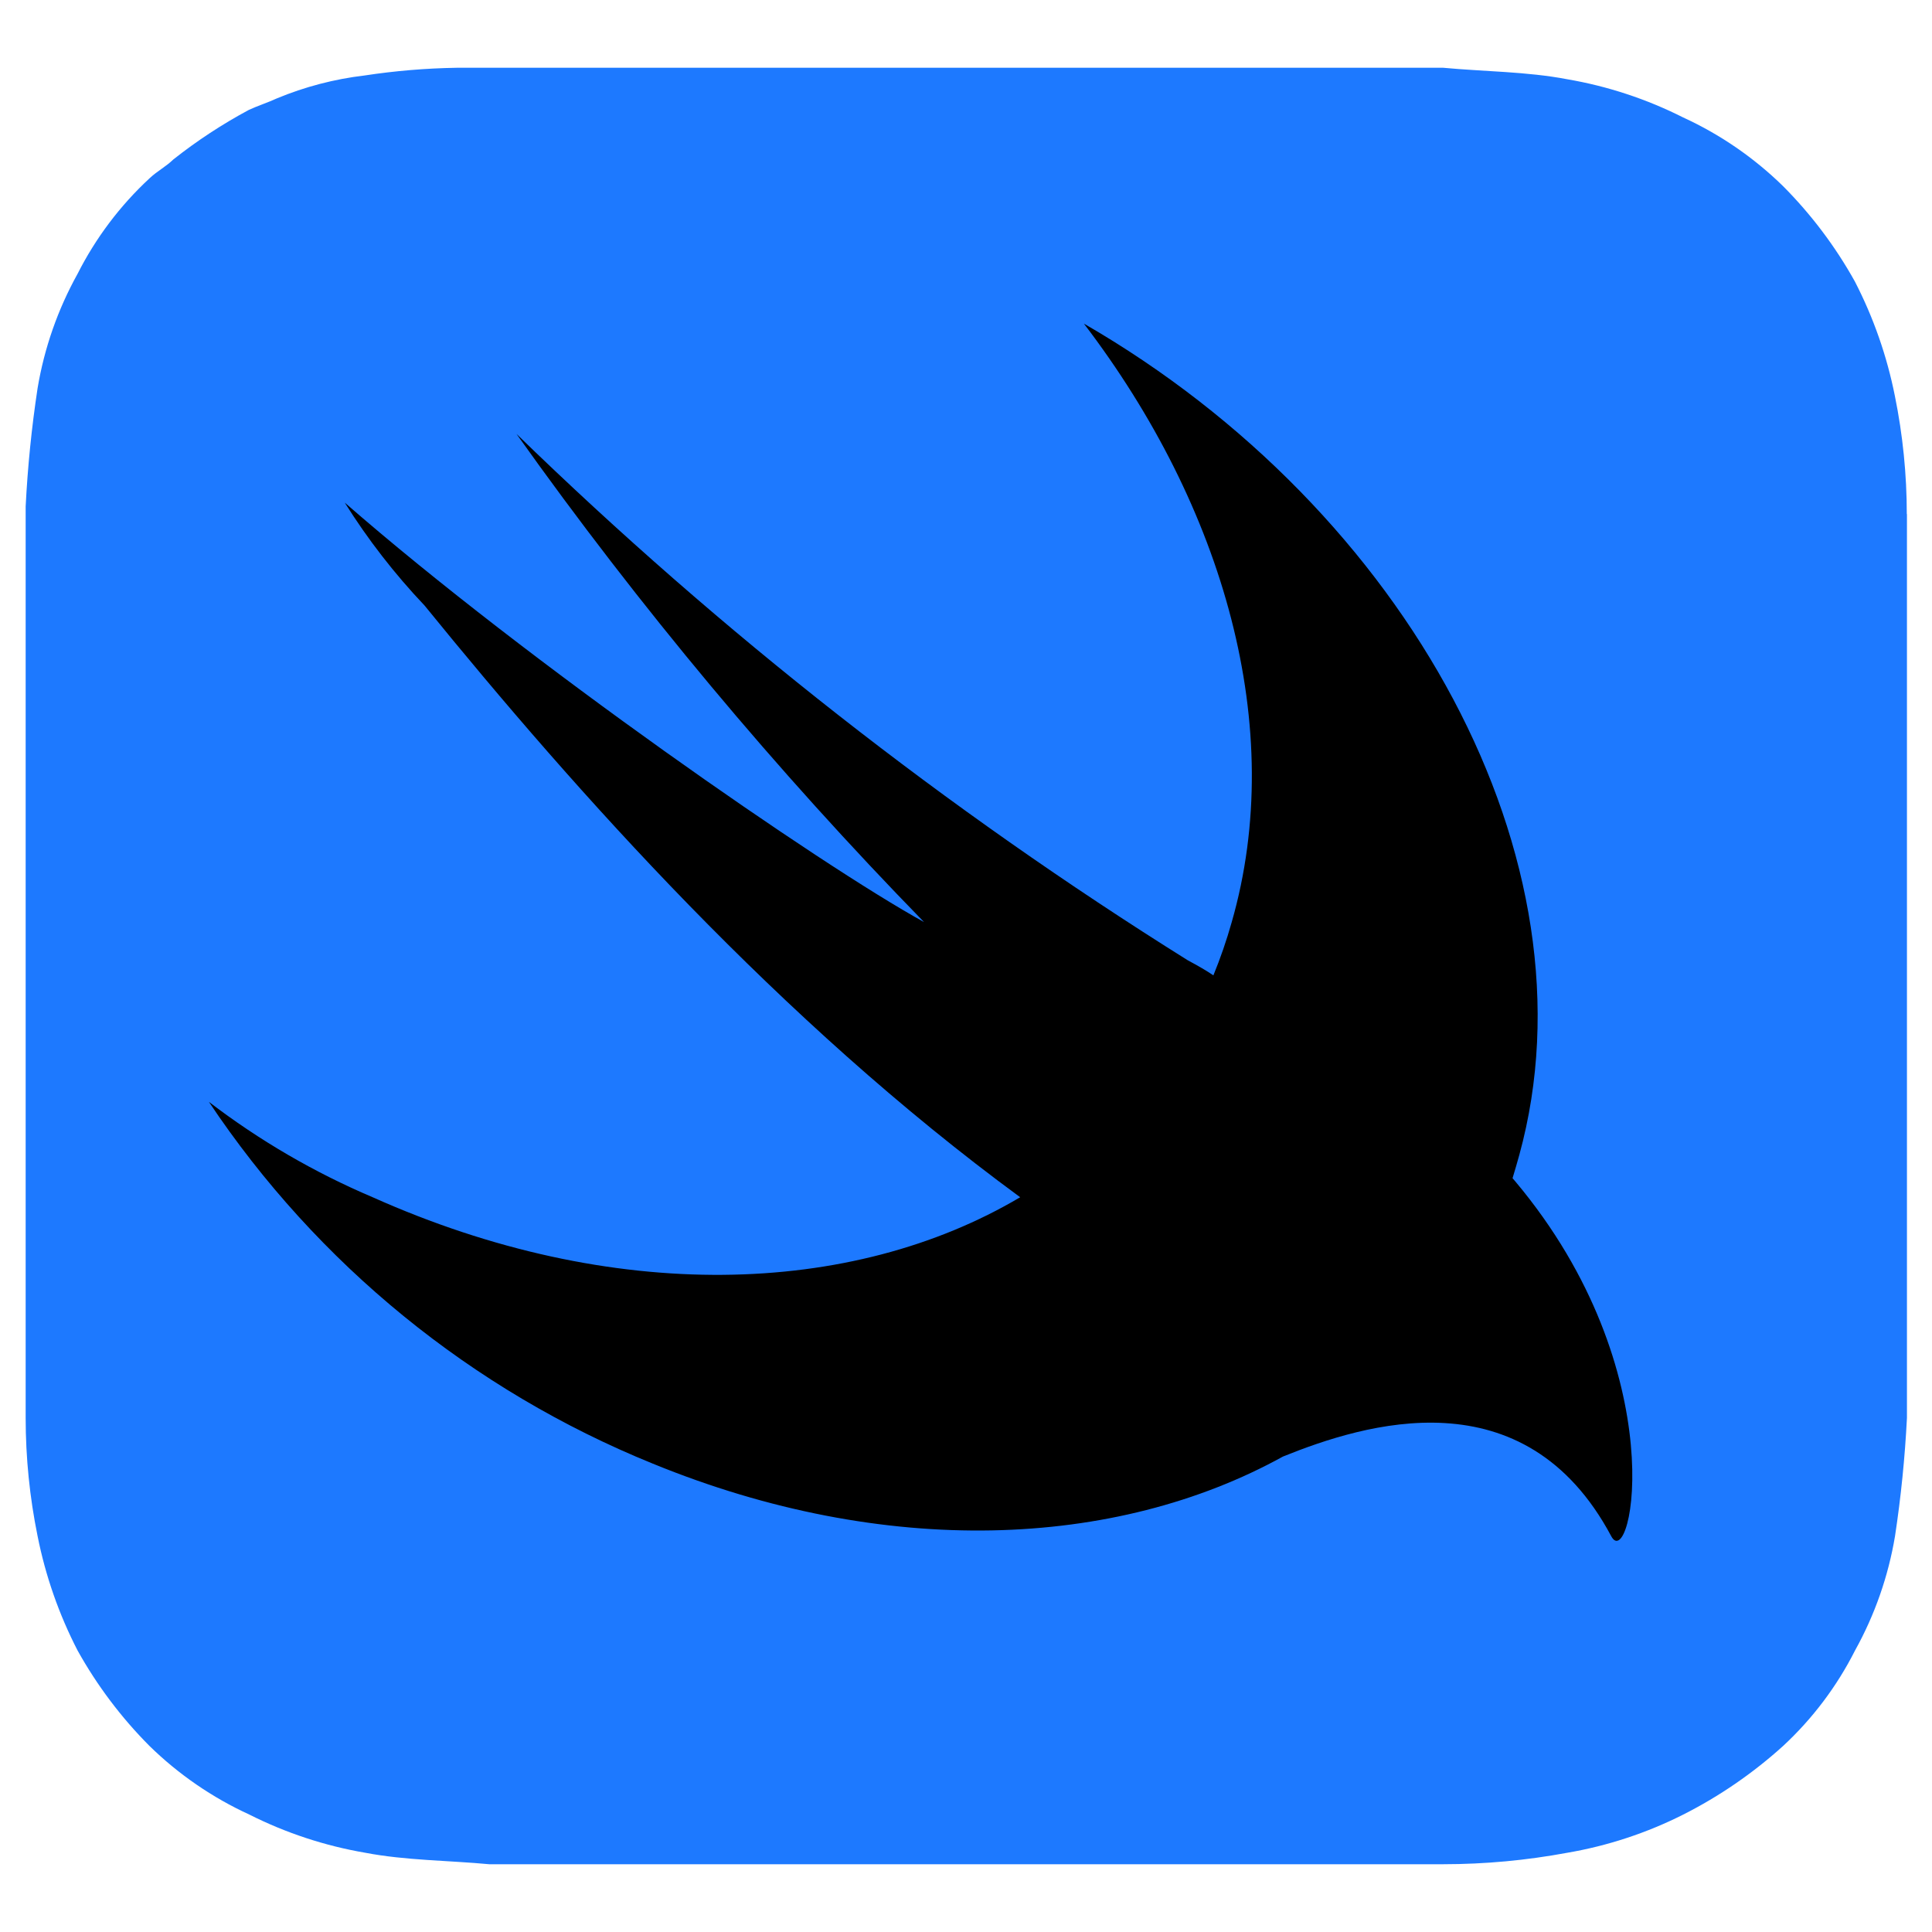
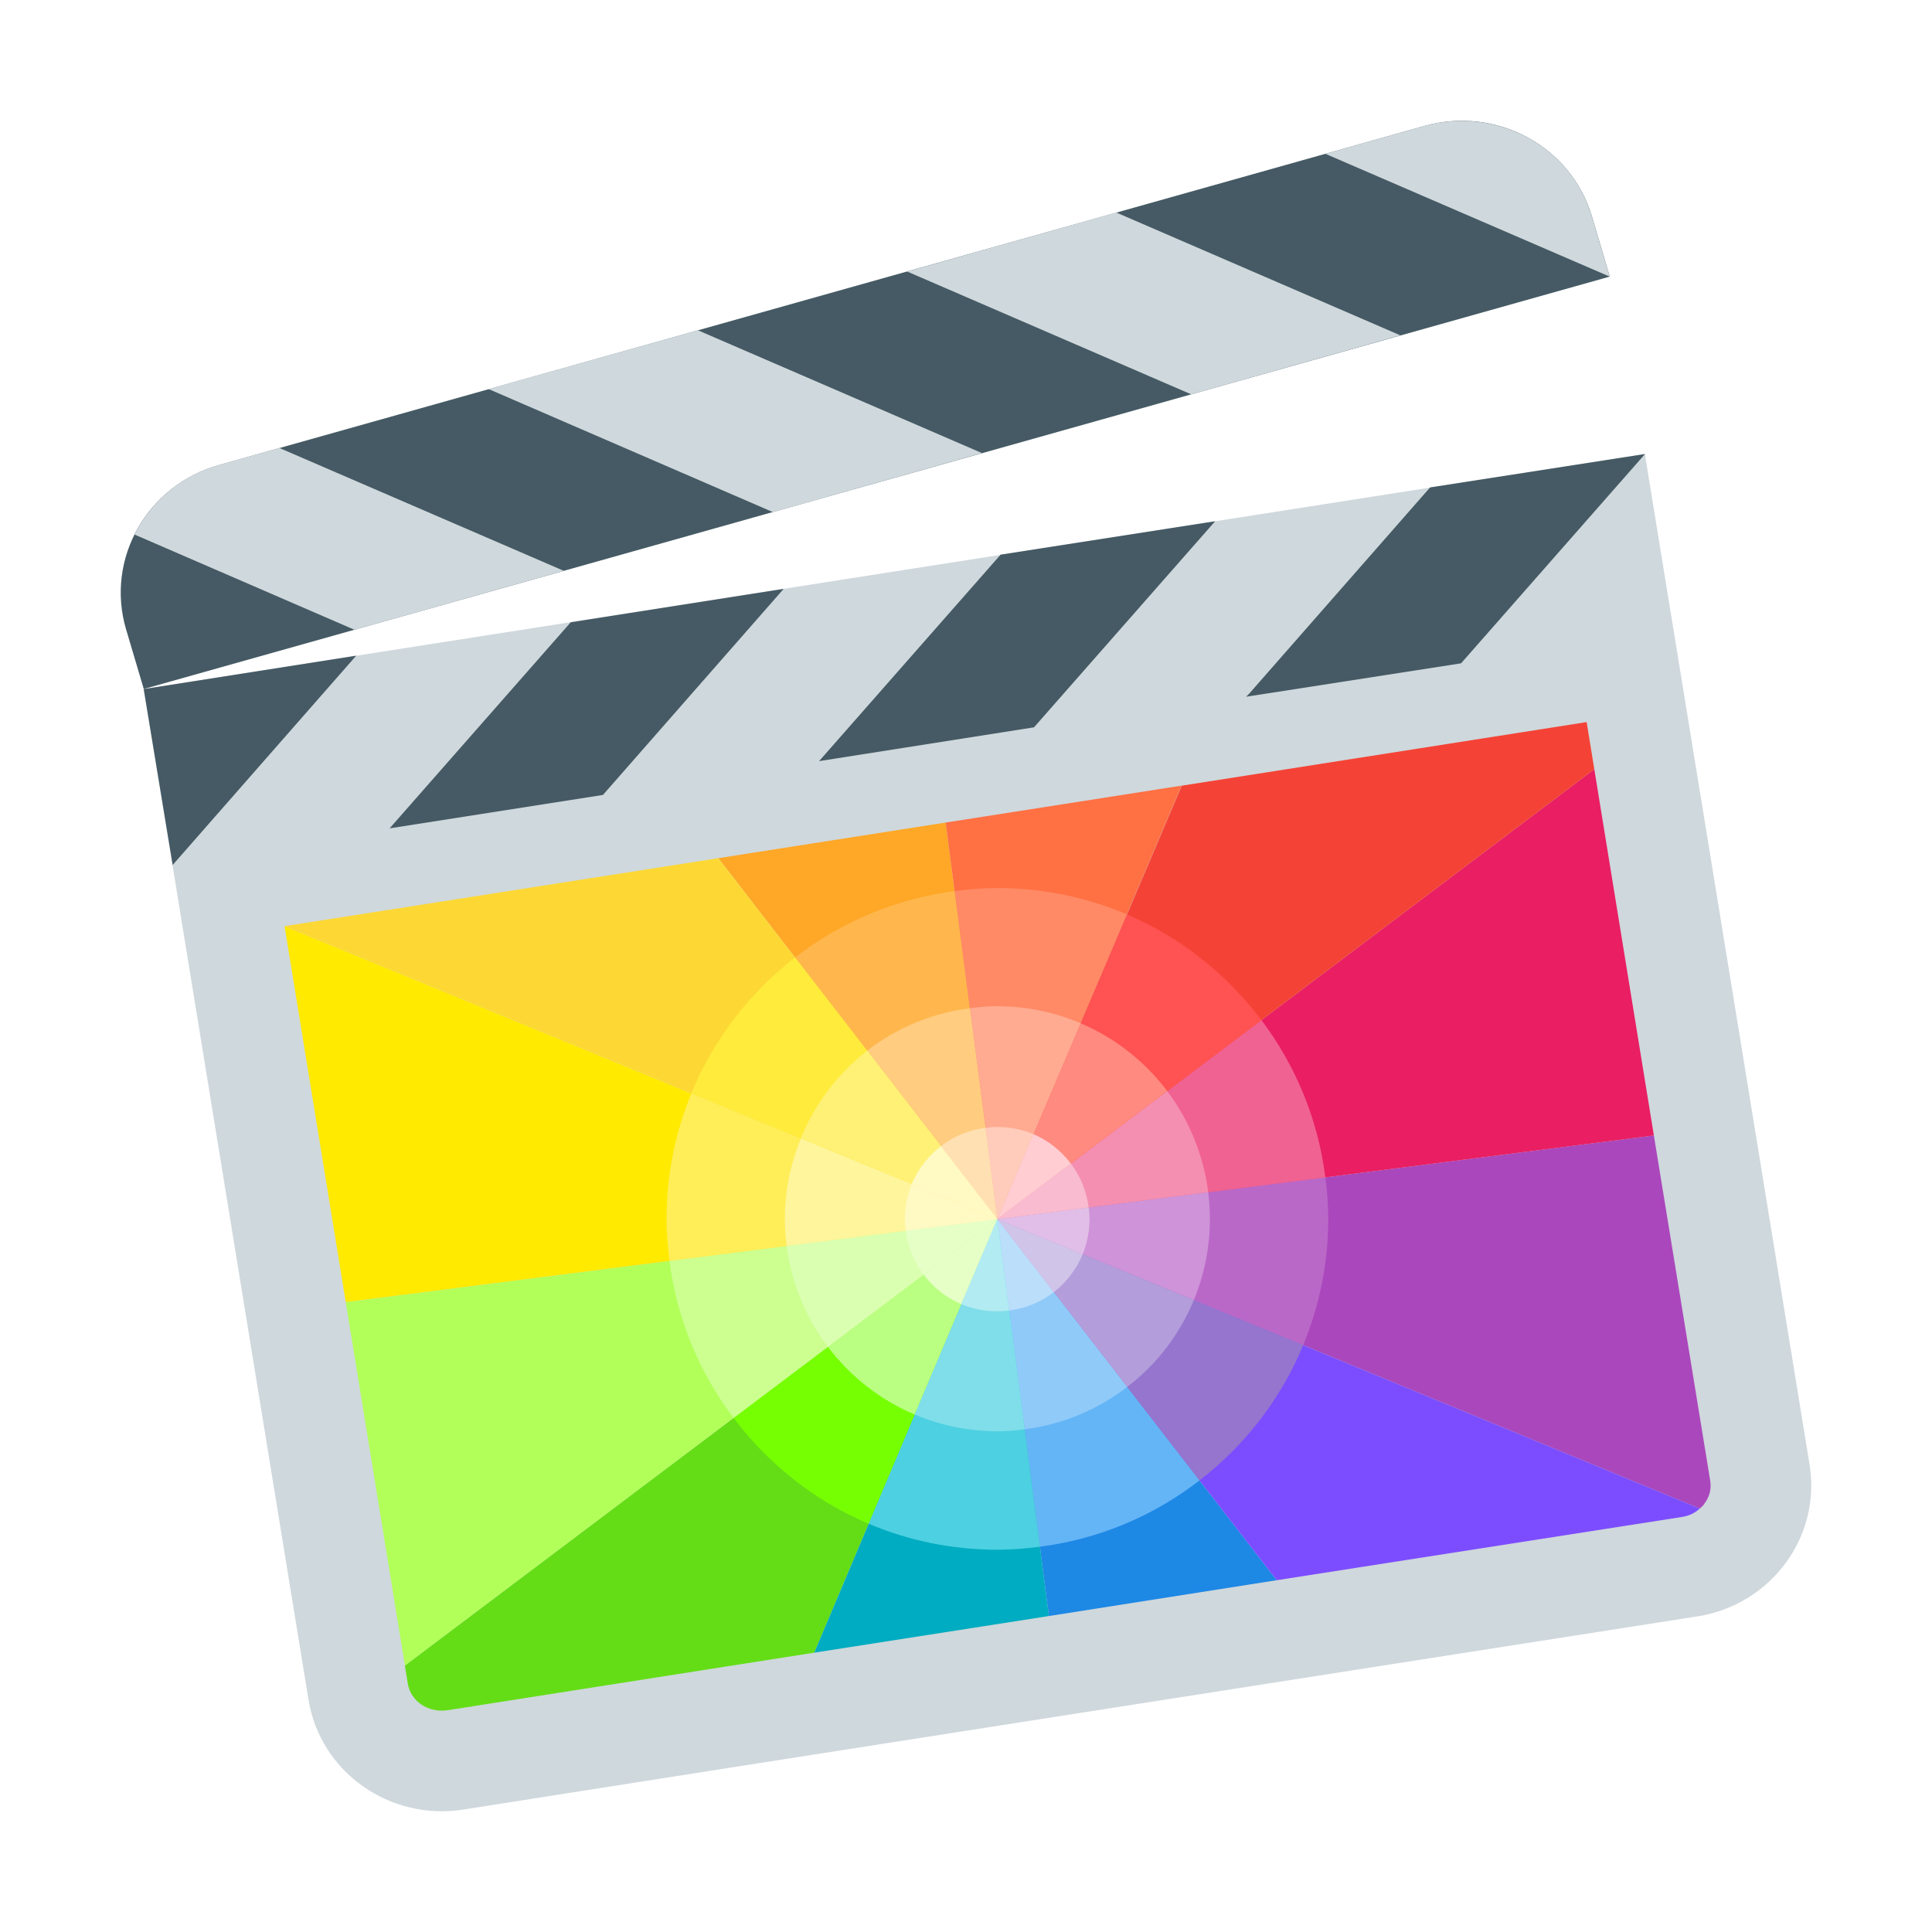
- <svg xmlns="http://www.w3.org/2000/svg" viewBox="0 0 128 128">
-   <path fill="#1d79ff" d="M126.33 34.06a39.32 39.32 0 00-.79-7.83 28.78 28.78 0 00-2.65-7.58 28.84 28.84 0 00-4.76-6.32 23.42 23.42 0 00-6.62-4.55 27.27 27.27 0 00-7.68-2.53c-2.65-.51-5.56-.51-8.21-.76H30.25a45.46 45.46 0 00-6.09.51 21.82 21.82 0 00-5.82 1.52c-.53.25-1.32.51-1.85.76a33.82 33.82 0 00-5 3.28c-.53.51-1.06.76-1.59 1.26a22.41 22.41 0 00-4.76 6.32 23.61 23.61 0 00-2.65 7.58 78.5 78.5 0 00-.79 7.83v60.39a39.32 39.32 0 00.79 7.83 28.78 28.78 0 002.65 7.58 28.84 28.84 0 004.76 6.32 23.42 23.42 0 006.62 4.55 27.27 27.27 0 007.68 2.53c2.65.51 5.56.51 8.21.76h63.22a45.08 45.08 0 008.21-.76 27.27 27.27 0 007.68-2.53 30.13 30.13 0 006.62-4.55 22.41 22.41 0 004.76-6.32 23.61 23.61 0 002.65-7.58 78.49 78.49 0 00.79-7.83V34.06z" />
-   <path fill="#000000" d="M85 96.5c-11.11 6.13-26.38 6.76-41.75.47A64.53 64.53 0 0113.84 73a50 50 0 0010.85 6.32c15.87 7.1 31.73 6.61 42.9 0-15.9-11.66-29.4-26.82-39.46-39.2a43.47 43.47 0 01-5.29-6.82c12.16 10.61 31.5 24 38.38 27.79a271.77 271.77 0 01-27-32.34 266.8 266.8 0 0044.47 34.87c.71.38 1.26.7 1.7 1a32.7 32.7 0 001.21-3.51c3.71-12.89-.53-27.54-9.79-39.67C93.25 33.81 106 57.05 100.66 76.51c-.14.53-.29 1-.45 1.55l.19.22c10.59 12.63 7.68 26 6.35 23.5C101 91 90.37 94.33 85 96.5z" />
+ <svg xmlns="http://www.w3.org/2000/svg" viewBox="0 0 48 48" width="144px" height="144px">
+   <path fill="#cfd8dc" d="M42.17,40.159l-24.004,3.754l-6.656,1.045c-1.831,0.288-3.555-0.934-3.846-2.731L3.573,17.118 l37.293-5.839l4.092,25.108C45.249,38.185,44.001,39.871,42.17,40.159z" />
+   <path fill="#455a64" d="M39.552,5.382c-0.512-1.747-2.377-2.755-4.166-2.252L5.443,11.553 c-1.789,0.503-2.824,2.328-2.313,4.075l0.442,1.49L39.994,6.872L39.552,5.382z" />
+   <polygon fill="#455a64" points="40.87,11.28 36.37,16.4 36.3,16.48 30.96,17.31 31.03,17.24 35.53,12.11" />
+   <polygon fill="#455a64" points="30.19,12.95 25.69,18.07 20.35,18.91 24.86,13.78" />
+   <polygon fill="#455a64" points="19.47,14.63 14.98,19.75 9.68,20.58 14.18,15.46" />
+   <polygon fill="#455a64" points="8.85,16.29 4.36,21.41 4.29,21.49 4.28,21.43 3.57,17.12" />
+   <path fill="#cfd8dc" d="M39.993,6.873l-7.065-3.052l2.457-0.691c0.313-0.088,0.627-0.127,0.935-0.127 c1.461,0,2.81,0.934,3.23,2.378L39.993,6.873z" />
+   <polygon fill="#cfd8dc" points="34.792,8.332 29.597,9.798 22.538,6.746 27.728,5.28 27.733,5.28" />
+   <polygon fill="#cfd8dc" points="24.397,11.257 19.202,12.723 12.137,9.665 17.338,8.205" />
+   <path fill="#cfd8dc" d="M14.007,14.182l-5.2,1.465l-5.464-2.366c0.403-0.813,1.142-1.46,2.099-1.731l1.5-0.42L14.007,14.182 z" />
+   <g>
+     <path fill="#64dd17" d="M24.78,30.29l-4.55,10.77l-9.11,1.43c-0.48,0.07-0.92-0.22-0.99-0.67l-0.07-0.44L24.78,30.29z" />
+     <polygon fill="#1e88e5" points="31.72,39.26 26.06,40.15 24.78,30.29" />
+     <path fill="#ab47bc" d="M42.49,36.79c0.04,0.25-0.05,0.44-0.14,0.56c-0.02,0.04-0.06,0.08-0.12,0.13l-17.45-7.19l16.31-2.08 L42.49,36.79z" />
+     <polygon fill="#b2ff59" points="24.78,30.29 10.06,41.38 8.59,32.35" />
+     <polygon fill="#00acc1" points="26.06,40.15 20.23,41.06 24.78,30.29" />
+     <path fill="#7c4dff" d="M42.23,37.48c-0.1,0.09-0.24,0.18-0.45,0.21l-10.06,1.57l-6.94-8.97L42.23,37.48z" />
+     <polygon fill="#ffea00" points="24.78,30.29 8.59,32.35 7.07,23.01" />
+     <polygon fill="#ffa726" points="24.777,30.289 17.847,21.321 23.496,20.436" />
+     <polygon fill="#fdd835" points="24.78,30.29 7.07,23.01 17.847,21.321" />
+     <polygon fill="#e91e63" points="41.09,28.21 24.78,30.29 39.61,19.11" />
+     <polygon fill="#ff7043" points="29.355,19.519 24.777,30.289 23.496,20.436" />
+     <polygon fill="#f44336" points="39.61,19.11 24.78,30.29 29.36,19.52 39.42,17.94" />
+   </g>
+   <g>
+     <path fill="#76ff03" d="M18.225,35.228c0.866,1.146,2.017,2.063,3.358,2.63l3.197-7.568L18.225,35.228z" />
+     <path fill="#64b5f6" d="M25.836,38.428c1.483-0.191,2.839-0.775,3.965-1.647L24.78,30.29L25.836,38.428z" />
+     <path fill="#ba68c8" d="M32.377,33.42c0.4-0.967,0.623-2.026,0.623-3.137c0-0.35-0.029-0.693-0.072-1.032L24.78,30.29 L32.377,33.42z" />
+     <path fill="#ccff90" d="M16.633,31.327c0.185,1.455,0.749,2.787,1.592,3.902l6.555-4.938L16.633,31.327z" />
+     <path fill="#4dd0e1" d="M21.583,37.858c0.983,0.415,2.063,0.645,3.197,0.645c0.359,0,0.71-0.031,1.056-0.075L24.78,30.29 L21.583,37.858z" />
+     <path fill="#9575cd" d="M29.802,36.781c1.127-0.872,2.023-2.025,2.575-3.361l-7.597-3.13L29.802,36.781z" />
+     <path fill="#ffee58" d="M24.777,30.289L24.777,30.289L24.777,30.289l-7.601-3.125c-0.395,0.962-0.616,2.014-0.616,3.119 c0,0.354,0.03,0.701,0.073,1.044l8.147-1.037L24.777,30.289z" />
+     <path fill="#ffb74d" d="M23.717,22.139c-1.482,0.192-2.837,0.777-3.963,1.649l5.023,6.498L23.717,22.139z" />
+     <path fill="#ffeb3b" d="M19.754,23.788c-1.13,0.876-2.027,2.034-2.578,3.376l7.601,3.125L19.754,23.788z" />
+     <path fill="#f06292" d="M24.78,30.29l8.148-1.039c-0.183-1.456-0.747-2.79-1.588-3.906L24.78,30.29z" />
+     <path fill="#ff8a65" d="M23.717,22.139l1.06,8.147l0.001,0.001l3.218-7.57c-0.988-0.421-2.075-0.654-3.216-0.654 C24.419,22.063,24.066,22.094,23.717,22.139z" />
+     <path fill="#ff5252" d="M31.34,25.345c-0.861-1.142-2.007-2.057-3.34-2.626l-3.22,7.571L31.34,25.345z" />
+   </g>
+   <g>
+     <path fill="#baff81" d="M24.78,30.288l-2.054,4.856c-0.866-0.365-1.604-0.951-2.156-1.681L24.78,30.288z" />
+     <path fill="#90caf9" d="M28.006,34.456c-0.722,0.56-1.596,0.934-2.547,1.053l-0.679-5.221L28.006,34.456z" />
+     <path fill="#ce93d8" d="M30.06,30.28c0,0.713-0.144,1.401-0.399,2.02l-4.881-2.012l5.238-0.671 C30.043,29.839,30.06,30.059,30.06,30.28z" />
+     <path fill="#dbffb1" d="M24.78,30.288l-4.21,3.175c-0.543-0.713-0.908-1.579-1.027-2.513L24.78,30.288z" />
+     <path fill="#80deea" d="M25.459,35.509c-0.221,0.034-0.45,0.051-0.679,0.051c-0.73,0-1.426-0.153-2.054-0.416l2.054-4.856 L25.459,35.509z" />
+     <path fill="#b39ddb" d="M29.661,32.3c-0.357,0.857-0.925,1.604-1.655,2.156l-3.226-4.168L29.661,32.3z" />
+     <path fill="#fff59d" d="M24.78,30.288l-5.238,0.662c-0.025-0.22-0.042-0.441-0.042-0.67c0-0.713,0.144-1.375,0.399-1.995 L24.78,30.288z" />
+     <path fill="#ffcc80" d="M24.78,30.288l-3.234-4.185c0.722-0.56,1.596-0.934,2.555-1.053L24.78,30.288z" />
+     <path fill="#fff176" d="M24.78,30.288l-4.881-2.012c0.348-0.857,0.917-1.604,1.647-2.173L24.78,30.288z" />
+     <path fill="#f48fb1" d="M30.018,29.618l-5.238,0.671l4.219-3.183C29.534,27.818,29.899,28.684,30.018,29.618z" />
+     <path fill="#ffab91" d="M26.851,25.424l-2.071,4.864l-0.679-5.238c0.221-0.033,0.45-0.05,0.679-0.05 C25.519,25,26.215,25.153,26.851,25.424z" />
+     <path fill="#ff8a80" d="M28.999,27.105l-4.219,3.183l2.071-4.864C27.709,25.789,28.447,26.375,28.999,27.105z" />
+   </g>
+   <g>
+     <path fill="#e5ffc7" d="M24.779,30.29l-0.896,2.112c-0.37-0.156-0.697-0.412-0.932-0.733L24.779,30.29z" />
+     <path fill="#bbdefb" d="M26.18,32.103c-0.313,0.242-0.69,0.405-1.109,0.455l-0.292-2.269L26.18,32.103z" />
+     <path fill="#e1bee7" d="M27.069,30.29c0,0.313-0.064,0.605-0.171,0.875l-2.119-0.875l2.269-0.292 C27.061,30.091,27.069,30.19,27.069,30.29z" />
+     <path fill="#e5ffc7" d="M24.779,30.29l-1.828,1.38c-0.242-0.313-0.398-0.69-0.448-1.095L24.779,30.29z" />
+     <path fill="#b2ebf2" d="M25.07,32.559c-0.092,0.014-0.192,0.021-0.292,0.021c-0.313,0-0.619-0.064-0.896-0.178l0.896-2.112 L25.07,32.559z" />
+     <path fill="#d1c4e9" d="M26.898,31.165c-0.156,0.37-0.405,0.697-0.718,0.939l-1.401-1.814L26.898,31.165z" />
+     <path fill="#fff9c4" d="M24.779,30.29l-2.276,0.284c-0.014-0.092-0.021-0.185-0.021-0.284c0-0.313,0.064-0.604,0.171-0.875 L24.779,30.29z" />
+     <path fill="#ffe0b2" d="M24.779,30.29l-1.401-1.814c0.313-0.242,0.69-0.405,1.109-0.455L24.779,30.29z" />
+     <path fill="#fff9c4" d="M24.779,30.29l-2.126-0.875c0.156-0.37,0.405-0.697,0.725-0.939L24.779,30.29z" />
+     <path fill="#f8bbd0" d="M27.047,29.998l-2.269,0.292l1.828-1.38C26.841,29.223,26.997,29.593,27.047,29.998z" />
+     <path fill="#ffccbc" d="M25.675,28.178l-0.896,2.112l-0.292-2.269C24.579,28.007,24.679,28,24.779,28 C25.091,28,25.397,28.064,25.675,28.178z" />
+     <path fill="#ffcdd2" d="M26.606,28.91l-1.828,1.38l0.896-2.112C26.044,28.334,26.364,28.59,26.606,28.91z" />
+   </g>
</svg>
